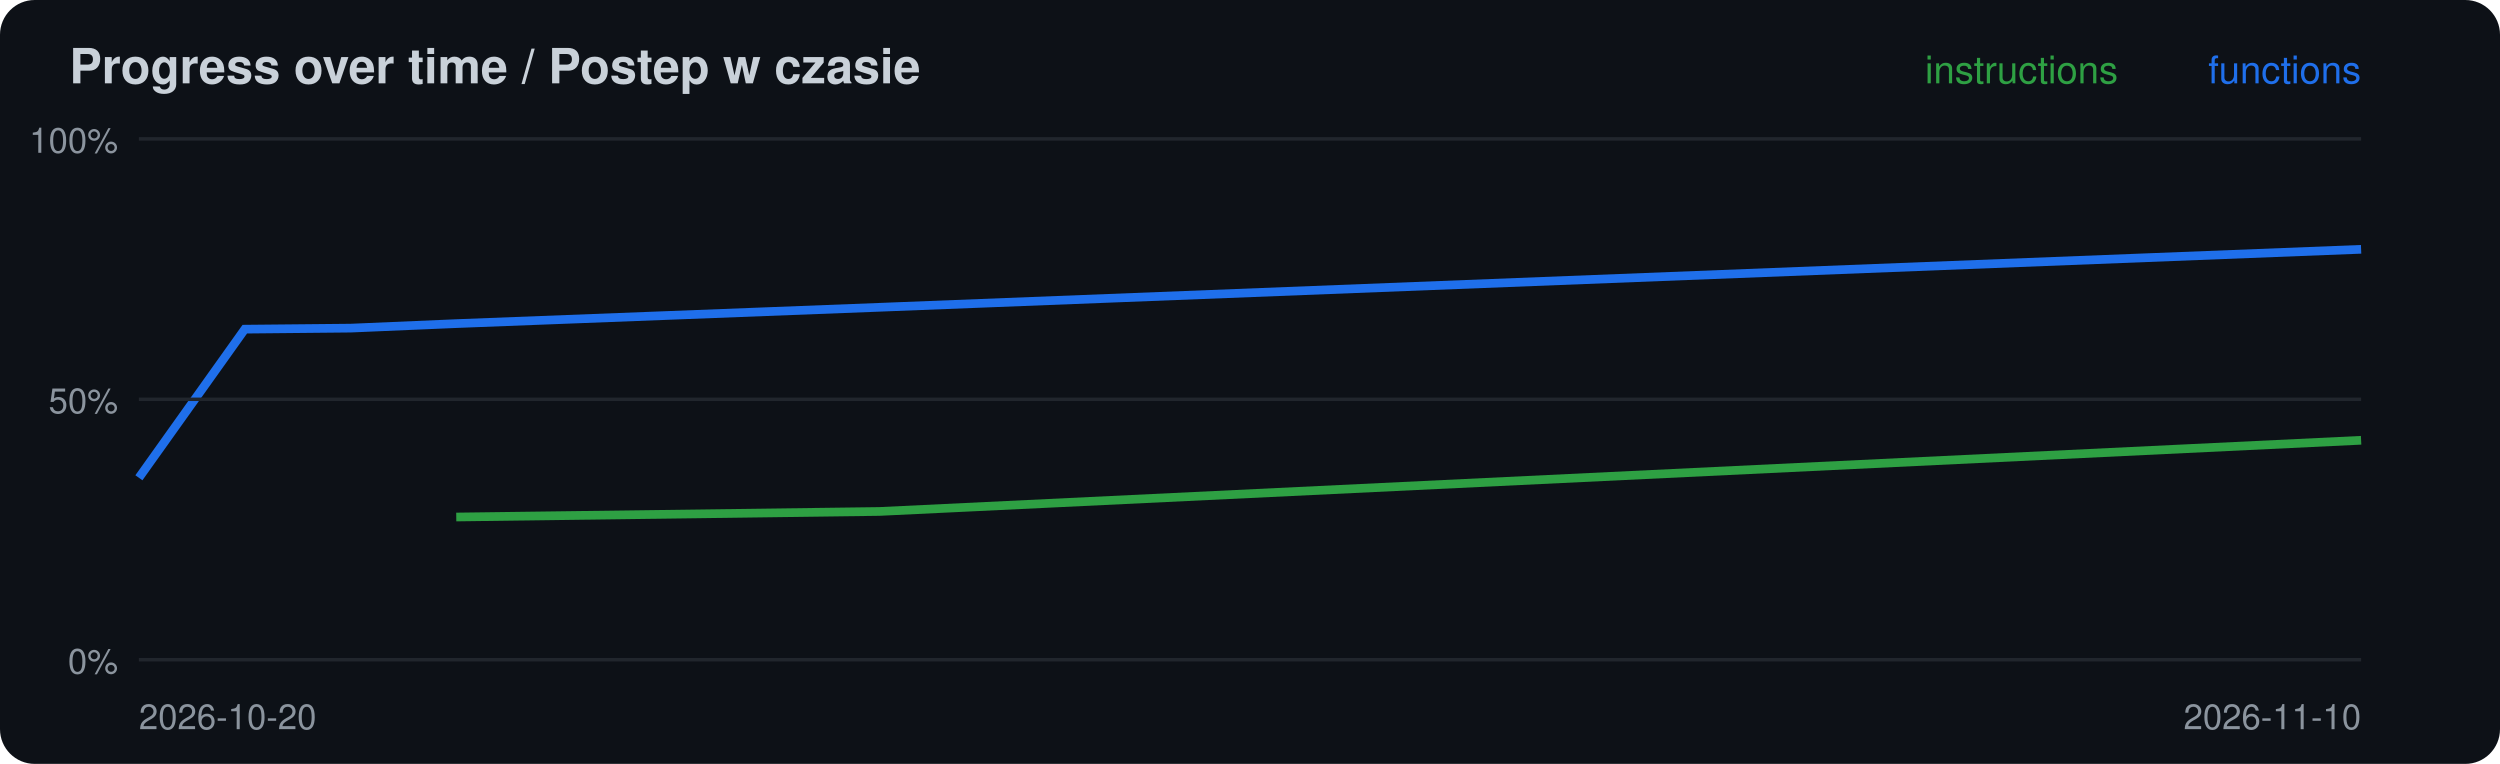
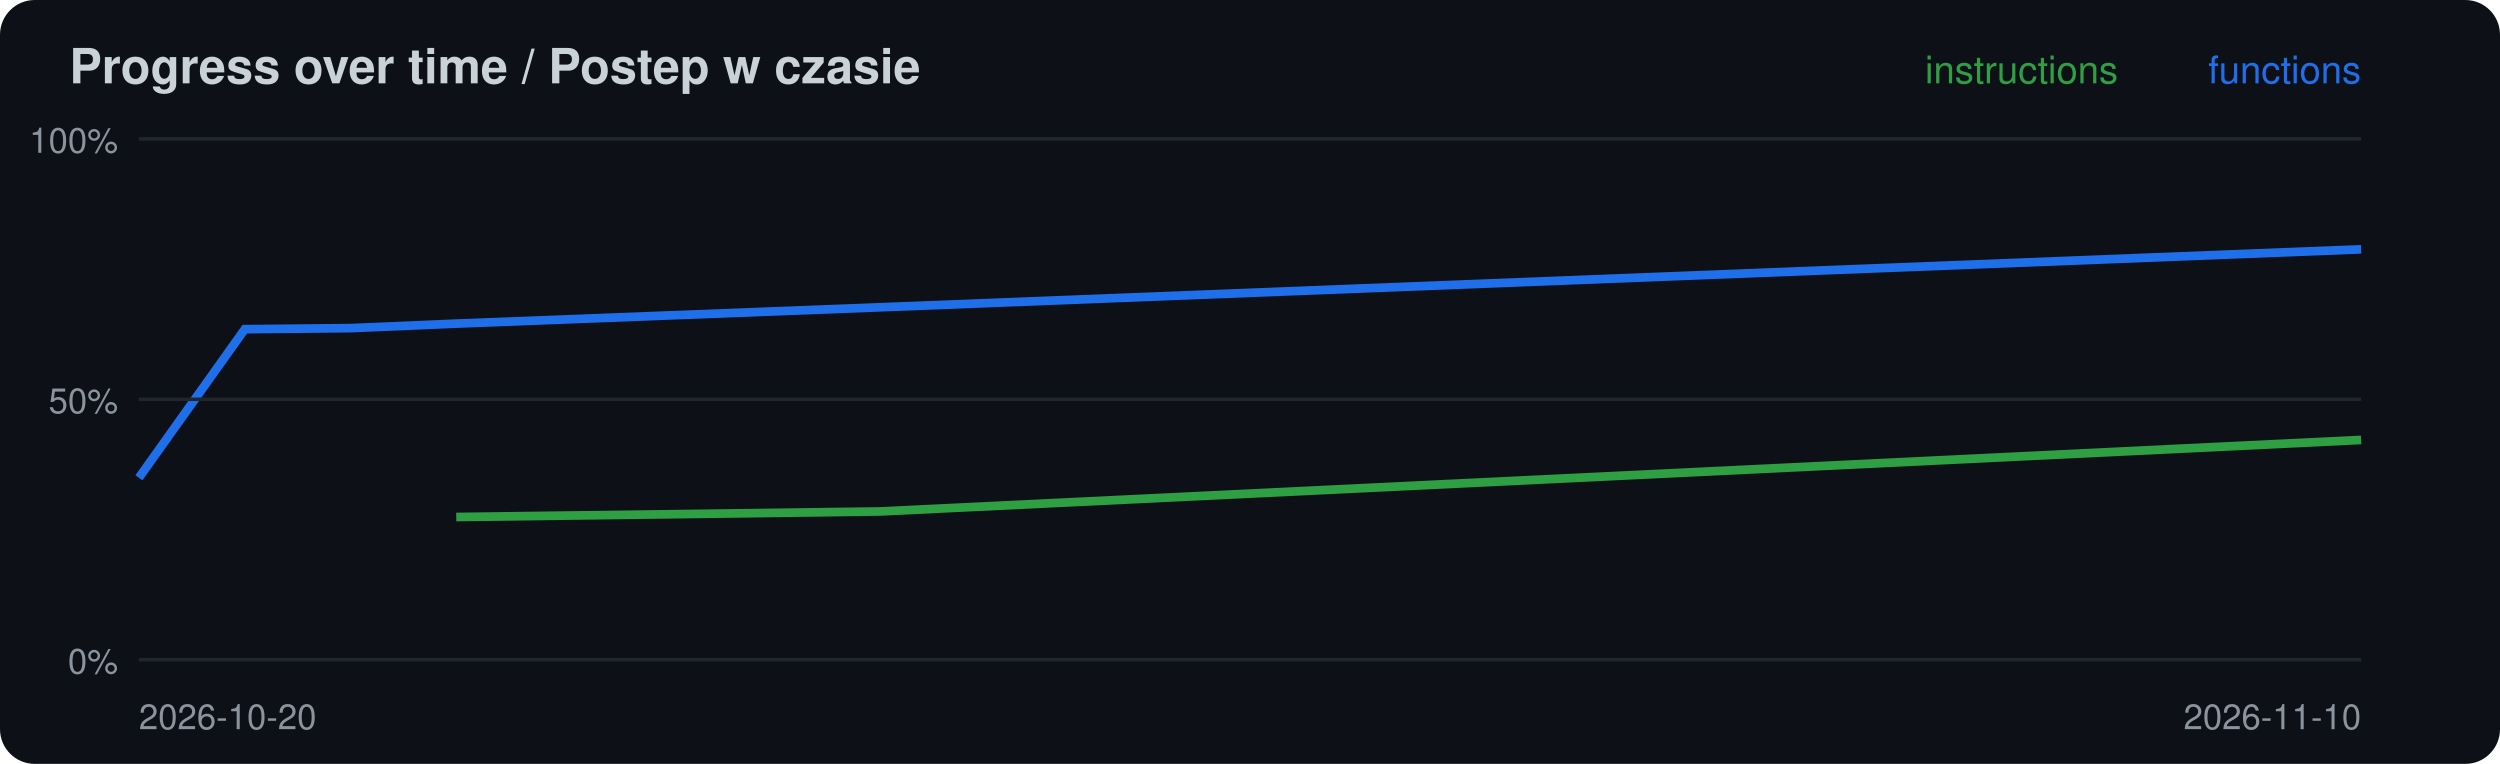
<svg xmlns="http://www.w3.org/2000/svg" width="720" height="220" viewBox="0 0 720 220">
  <rect width="720" height="220" rx="10" fill="#0d1117" />
  <text x="20" y="24" font-family="-apple-system,Segoe UI,Helvetica,Arial,sans-serif" font-size="14" font-weight="600" fill="#c9d1d9">Progress over time / Postep w czasie</text>
-   <polyline points="131.4,148.9 253.3,147.3 680.0,126.8" fill="none" stroke="#2ea043" stroke-width="2.5" />
+   <polyline points="131.4,148.9 253.3,147.3 680.0,126.7" fill="none" stroke="#2ea043" stroke-width="2.5" />
  <polyline points="40.0,137.6 70.5,94.8 101.0,94.5 131.4,93.2 253.3,88.5 680.0,71.8" fill="none" stroke="#1f6feb" stroke-width="2.5" />
  <line x1="40" x2="680" y1="190.0" y2="190.0" stroke="#21262d" />
  <text x="34" y="194.0" font-family="-apple-system,Segoe UI,Helvetica,Arial,sans-serif" font-size="10" fill="#8b949e" text-anchor="end">0%</text>
  <line x1="40" x2="680" y1="115.0" y2="115.0" stroke="#21262d" />
  <text x="34" y="119.0" font-family="-apple-system,Segoe UI,Helvetica,Arial,sans-serif" font-size="10" fill="#8b949e" text-anchor="end">50%</text>
  <line x1="40" x2="680" y1="40.0" y2="40.0" stroke="#21262d" />
  <text x="34" y="44.0" font-family="-apple-system,Segoe UI,Helvetica,Arial,sans-serif" font-size="10" fill="#8b949e" text-anchor="end">100%</text>
  <text x="40" y="210" font-family="-apple-system,Segoe UI,Helvetica,Arial,sans-serif" font-size="10" fill="#8b949e">2026-10-20</text>
  <text x="680" y="24" font-family="-apple-system,Segoe UI,Helvetica,Arial,sans-serif" font-size="11" fill="#1f6feb" text-anchor="end">functions</text>
  <text x="610" y="24" font-family="-apple-system,Segoe UI,Helvetica,Arial,sans-serif" font-size="11" fill="#2ea043" text-anchor="end">instructions</text>
  <text x="680" y="210" font-family="-apple-system,Segoe UI,Helvetica,Arial,sans-serif" font-size="10" fill="#8b949e" text-anchor="end">2026-11-10</text>
</svg>
